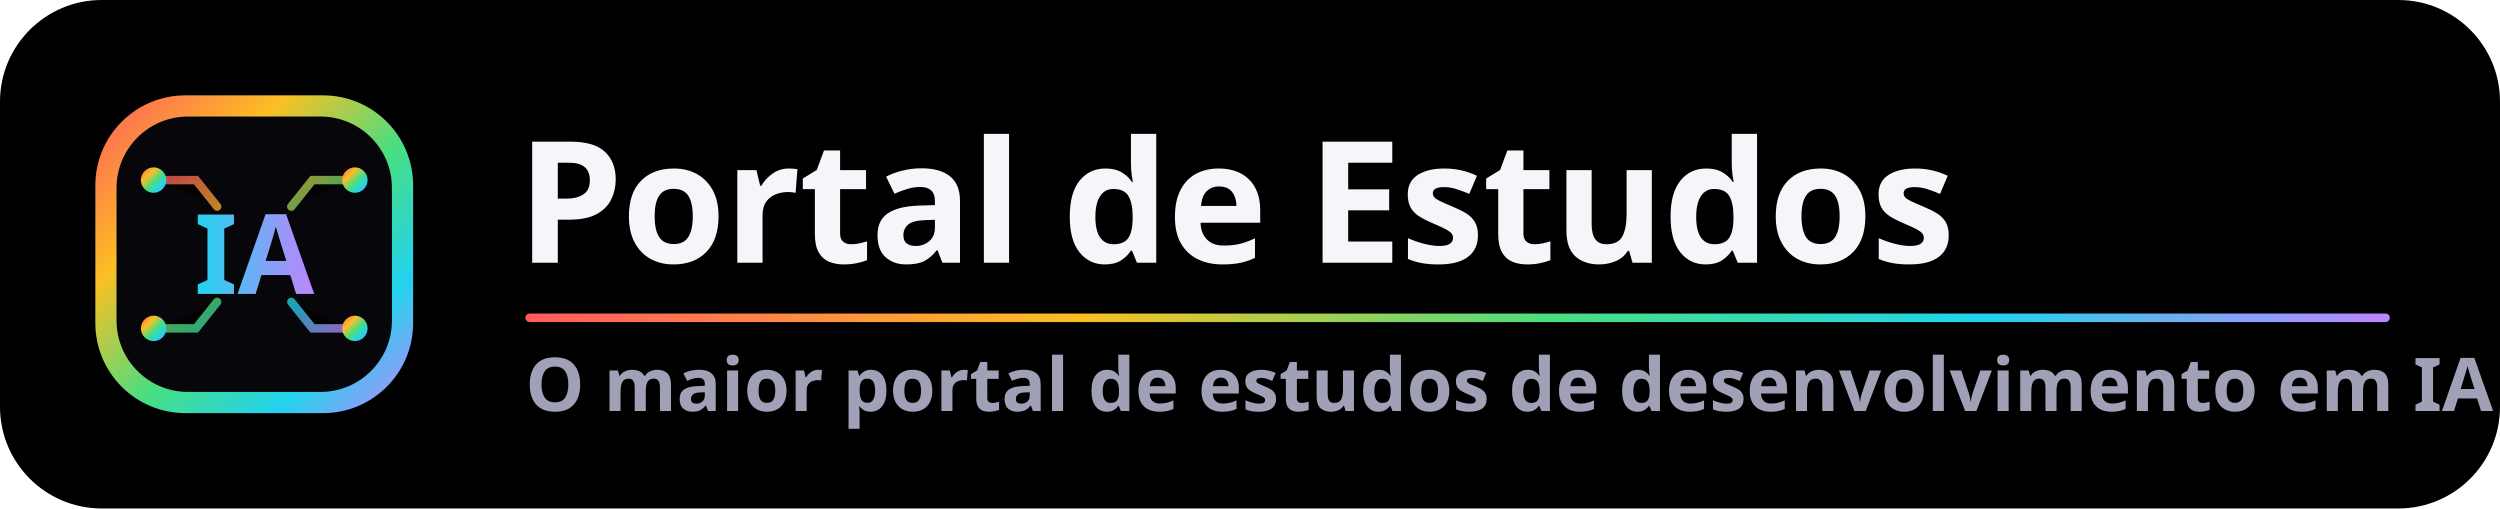
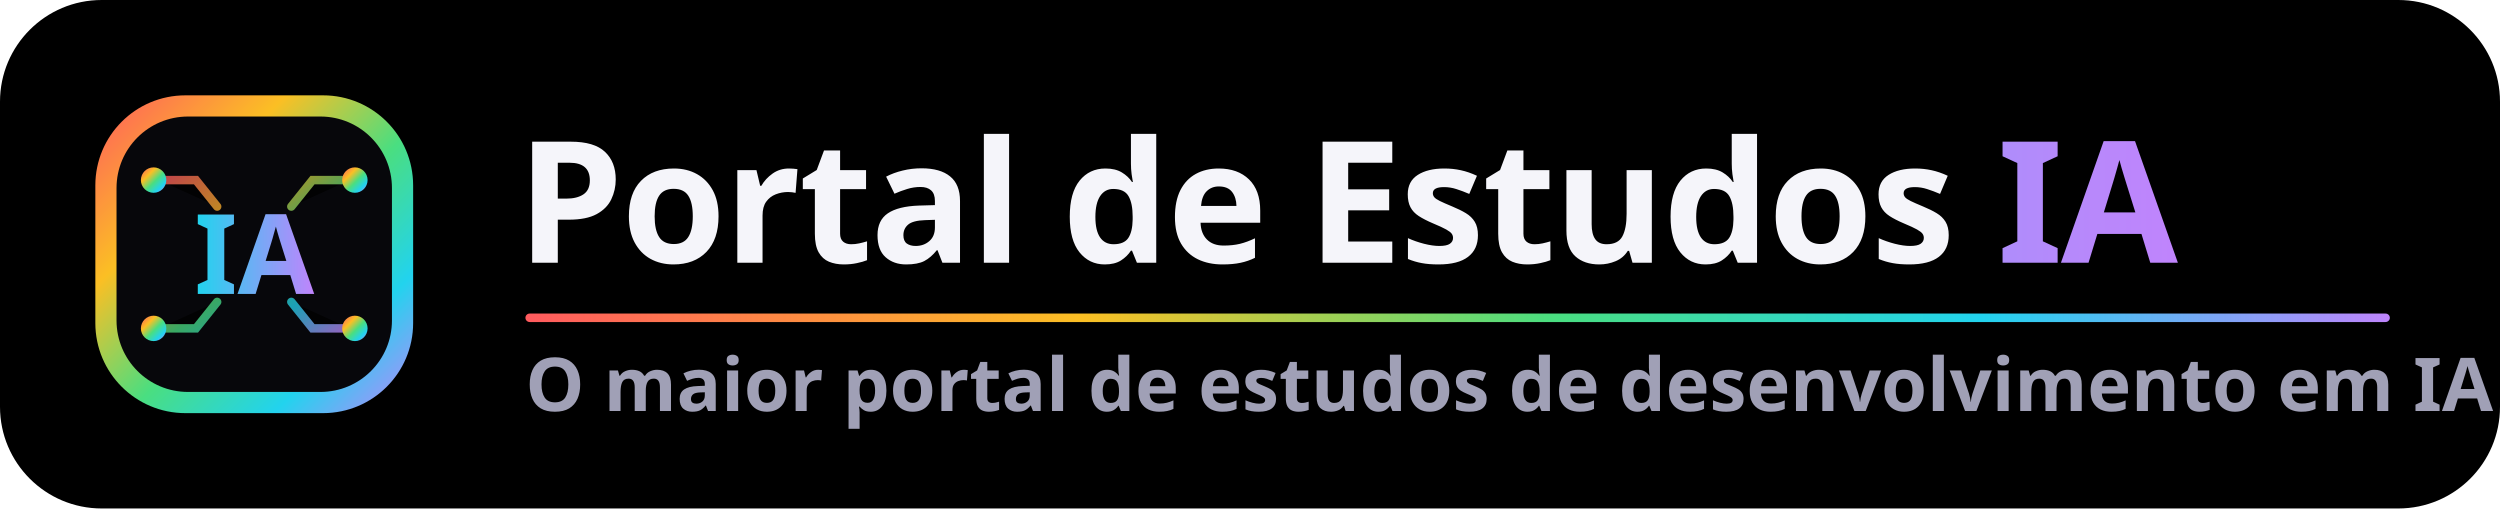
- <svg xmlns="http://www.w3.org/2000/svg" viewBox="0 0 590 120" role="img" aria-label="Portal de Estudos: O maior portal de estudos de desenvolvimento em IA">
+ <svg xmlns="http://www.w3.org/2000/svg" viewBox="0 0 590 120" role="img" aria-label="Portal de Estudos IA: O maior portal de estudos de desenvolvimento em IA">
  <defs>
    <linearGradient id="borda" x1="0" y1="0" x2="1" y2="1">
      <stop offset="0" stop-color="#ff5a5f" />
      <stop offset=".3" stop-color="#fbbf24" />
      <stop offset=".55" stop-color="#4ade80" />
      <stop offset=".78" stop-color="#22d3ee" />
      <stop offset="1" stop-color="#c084fc" />
    </linearGradient>
    <linearGradient id="faixa" x1="0" y1="0" x2="1" y2="0">
      <stop offset="0" stop-color="#ff5a5f" />
      <stop offset=".3" stop-color="#fbbf24" />
      <stop offset=".55" stop-color="#4ade80" />
      <stop offset=".78" stop-color="#22d3ee" />
      <stop offset="1" stop-color="#c084fc" />
    </linearGradient>
    <linearGradient id="texto" x1="0" y1="0" x2="1" y2="0">
      <stop offset="0" stop-color="#22d3ee" />
      <stop offset="1" stop-color="#c084fc" />
    </linearGradient>
  </defs>
  <rect width="590" height="120" rx="24" fill="#000" />
  <g transform="translate(20 20) scale(1.25)">
    <rect x="2" y="2" width="60" height="60" rx="17" fill="url(#borda)" />
    <rect x="6" y="6" width="52" height="52" rx="13.5" fill="#07070b" />
    <g stroke="url(#borda)" stroke-width="1.6" stroke-linecap="round" opacity=".75">
      <path d="M14 18h7l4 5M50 18h-7l-4 5M14 46h7l4-5M50 46h-7l-4-5" />
    </g>
    <g fill="url(#borda)">
      <circle cx="13" cy="18" r="2.4" />
      <circle cx="51" cy="18" r="2.4" />
      <circle cx="13" cy="46" r="2.4" />
      <circle cx="51" cy="46" r="2.4" />
    </g>
    <text x="32" y="39.5" text-anchor="middle" font-family="'Bricolage Grotesque','Segoe UI',system-ui,sans-serif" font-weight="800" font-size="21" fill="url(#texto)">IA</text>
  </g>
-   <text x="122" y="62" font-family="'Bricolage Grotesque','Segoe UI',system-ui,sans-serif" font-weight="800" font-size="40" fill="#f5f5fa" letter-spacing="-.5">Portal de Estudos</text>
+   <text x="122" y="62" font-family="'Bricolage Grotesque','Segoe UI',system-ui,sans-serif" font-weight="800" font-size="40" fill="#f5f5fa" letter-spacing="-.5">Portal de Estudos <tspan fill="url(#texto)">IA</tspan>
+   </text>
  <rect x="124" y="74" width="440" height="2" rx="1" fill="url(#faixa)" />
  <text x="124" y="97" font-family="'IBM Plex Sans','Segoe UI',system-ui,sans-serif" font-weight="600" font-size="17.5" fill="#a0a0b6">O maior portal de estudos de desenvolvimento em IA</text>
</svg>
